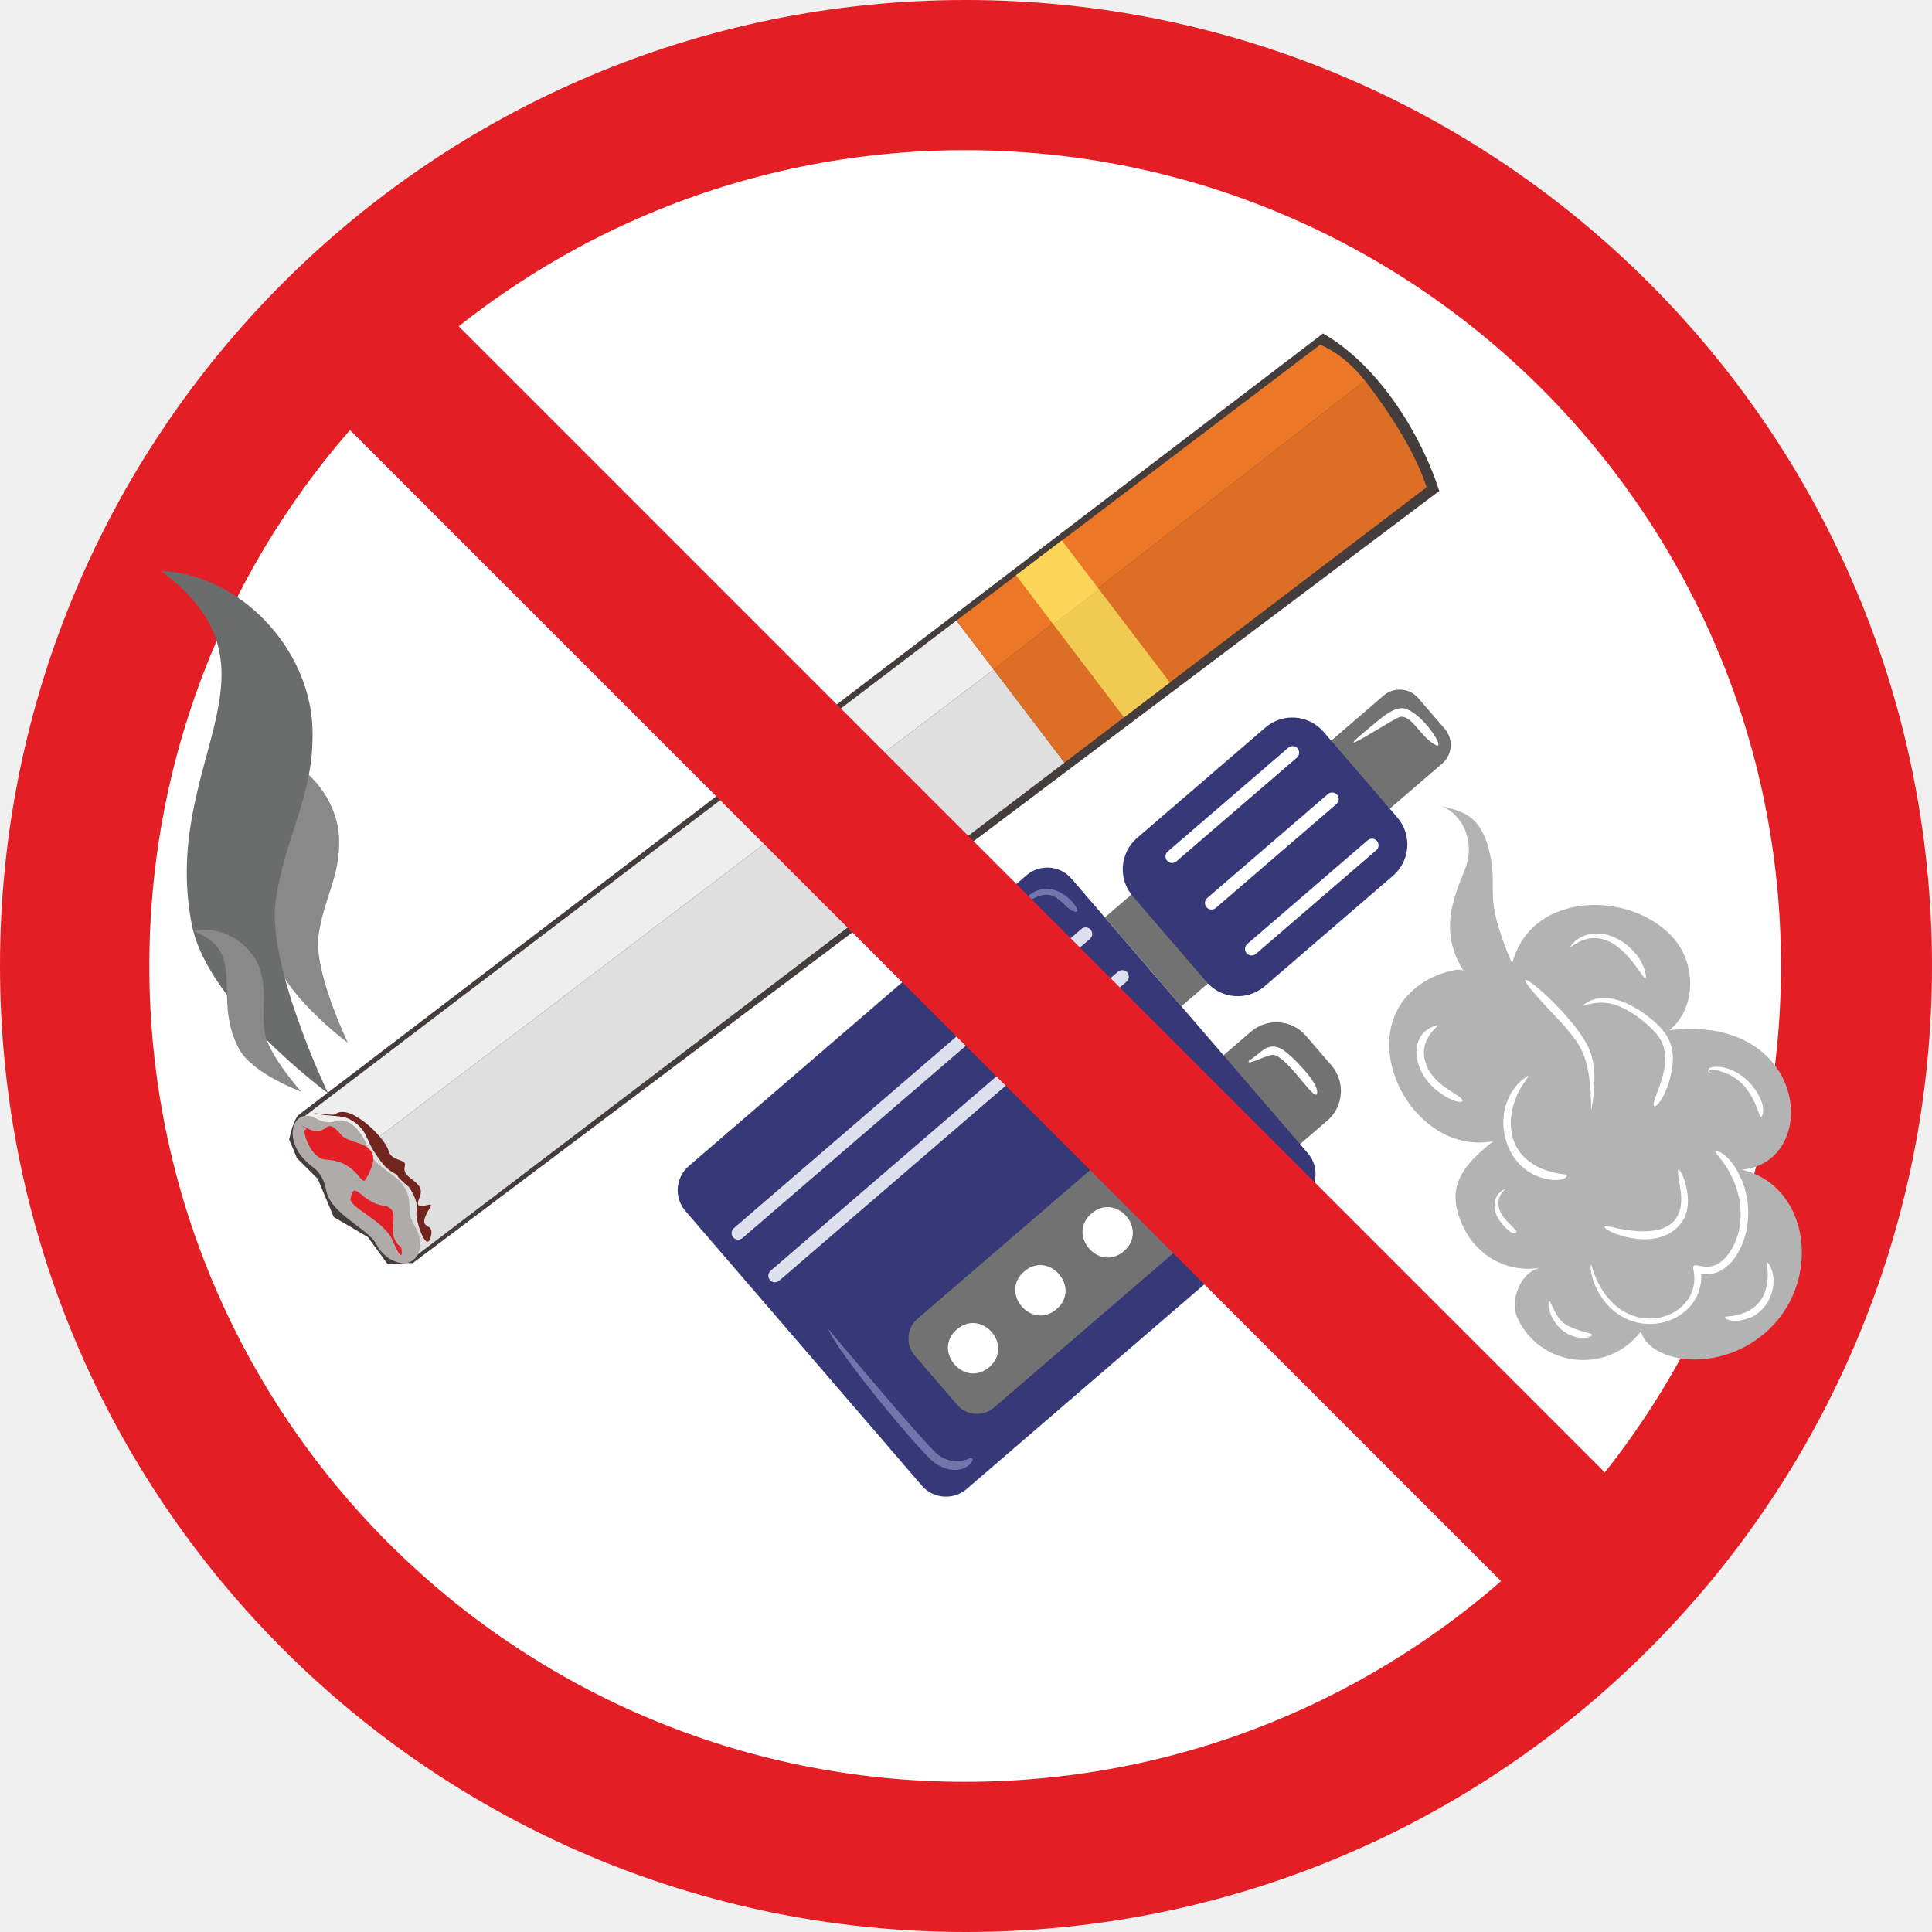
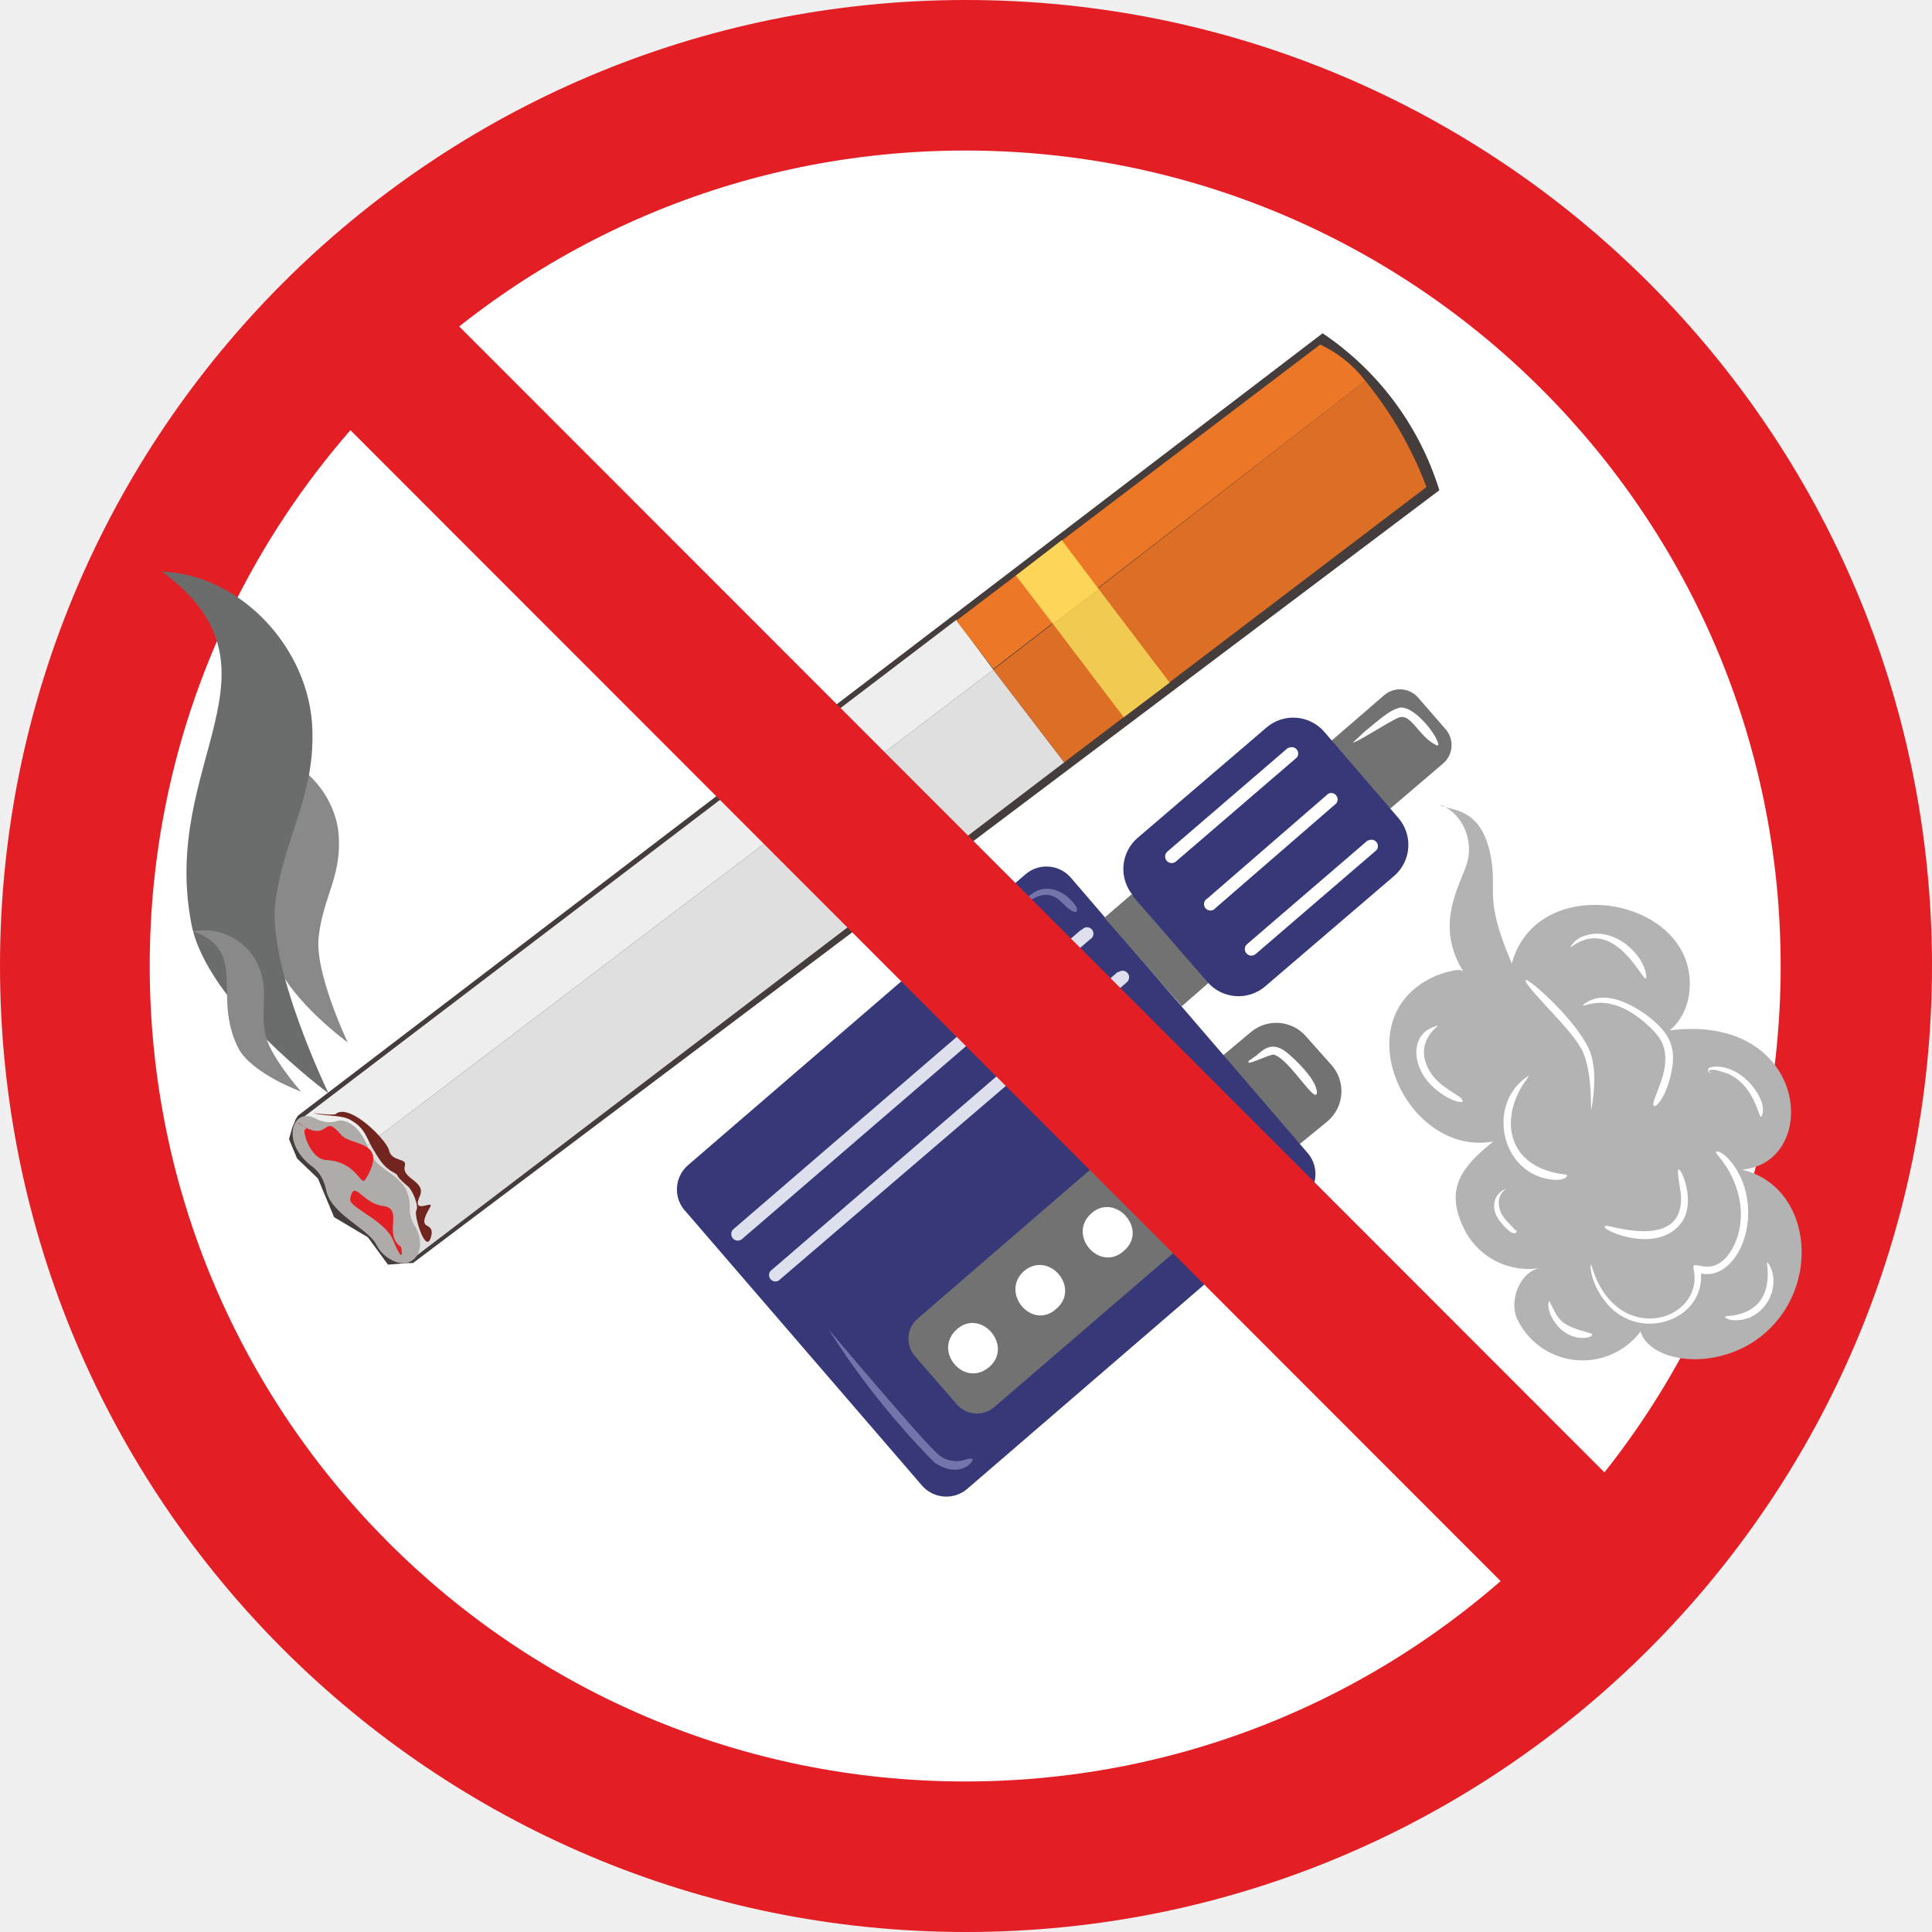
<svg xmlns="http://www.w3.org/2000/svg" width="240" height="240" fill="none">
-   <path fill="#E31F25" fill-rule="evenodd" d="M120 240c66.274 0 120-53.726 120-120C240 53.725 186.274 0 120 0S0 53.725 0 120c0 66.274 53.726 120 120 120" clip-rule="evenodd" />
-   <path fill="#fff" fill-rule="evenodd" d="M119.895 221.343c55.97 0 101.344-45.373 101.344-101.343S175.865 18.656 119.895 18.656C63.924 18.656 18.551 64.029 18.551 120s45.373 101.343 101.344 101.343" clip-rule="evenodd" />
-   <path fill="#453C3C" d="m164.346 41.427-127.36 97.157-.313.534-.402 1.031-.355 1.369.97 2.35 2.585 2.571 1.988 4.749 4.217 2.465 2.502 3.422 2.389-.191.694.032 127.531-95.928c-2.108-6.638-7.339-15.508-14.446-19.562" />
-   <path fill="#EEE" d="m118.809 77.09-81.423 61.914 4.624 6.077 81.423-61.915z" />
-   <path fill="#DFDFE0" d="m42.01 145.08 8.803 11.575 81.419-61.916-8.799-11.573z" />
-   <path fill="#EB7727" d="m164.004 42.811-45.195 34.28 4.623 6.075 46.119-35.886c-1.189-1.488-2.972-3.33-5.547-4.469" />
-   <path fill="#DD6E26" d="m123.433 83.166 8.799 11.573 44.982-34.208c-1.206-3.799-4.092-8.68-7.663-13.251z" />
-   <path fill="#F1CA52" d="m130.829 77.537 8.803 11.574 5.694-4.331-8.799-11.573z" />
-   <path fill="#FDD659" d="m131.904 67.13-5.697 4.326 4.621 6.081 5.699-4.33z" />
-   <path fill="#AEABA9" d="M50.862 150.136c-.026.777.286 1.563.728 2.29.907 1.498.778 3.613-.545 4.283-1.374.69-3.443-.457-4.248-2.067-1.05-2.091-5.729-3.764-6.286-6.821-.198-1.08-.703-2.163-1.619-2.827-4.21-3.037-2.568-7.743.45-6.022.757.432 1.622.556 2.32.306 1.153-.424 3.027.31 4.204 3.708.996 2.88 5.148 2.731 4.996 7.15" />
-   <path fill="#898989" d="M31.59 93.274c5.542.234 10.382 5.435 10.538 10.98.13 4.712-1.965 7.453-2.566 12.031-.58 4.441 3.648 13.252 3.648 13.252s-8.364-6.137-9.455-11.684c-2.228-11.32 7.178-17.696-2.166-24.579" />
-   <path fill="#6B6C6C" d="M19.959 70.912c9.92.419 18.583 9.727 18.861 19.65.233 8.434-3.517 13.34-4.592 21.534-1.038 7.947 6.528 23.716 6.528 23.716s-14.969-10.983-16.922-20.911c-3.987-20.26 12.846-31.671-3.875-43.99" />
-   <path fill="#898989" d="M23.989 115.666c3.402-.834 7.252 1.468 8.322 4.803.908 2.834.12 4.865.561 7.746.43 2.795 4.544 7.394 4.544 7.394s-6.151-2.25-7.79-5.421c-3.342-6.472 1.239-11.994-5.637-14.522" />
-   <path fill="#E31F25" fill-rule="evenodd" d="M37.084 139.52c4.085 2.804 2.809-1.502 5.318 1.474 1.18 1.4 5.91.573 3.051 5.463-.622 1.066-.972-2.192-4.913-2.398-2.07-.108-3.005-3.753-2.64-3.722.51.043-.371-.511-.816-.817M43.549 148.906c.404-2.534 1.361.487 4.038.857 2.737.378-.09 3.409 2.21 5.162.132.1.465 2.666-1.072-.917-1.016-2.367-5.352-4.004-5.176-5.102" clip-rule="evenodd" />
-   <path fill="#72241E" fill-rule="evenodd" d="M39.08 138.29c1.762.451 3.366.175 4.466.803 2.014 1.148 1.934 2.442 2.865 3.869.783 1.199 1.43 2.182 2.55 2.774.862.456-.25-.015 1.724 1.624.486.403 1.406 2.486 1.098 2.989-.404.658 1.234 5.903 1.784 3.054.341-1.772-2.012-.327-.142-3.398.696-1.144-2.279.992-1.308-1.262.905-2.104-2.328-2.194-1.826-3.897.286-.968-1.657-.437-2.058-1.967-.388-1.482-4.597-5.725-6.462-4.552-.046.387-3.133-.151-2.692-.037" clip-rule="evenodd" />
-   <path fill="#B3B3B4" d="M178.968 100.085c2.747 1.053 4.006 4.209 3.317 6.969-.656 2.631-4.235 7.692-.443 13.609-.392-.611-2.905.301-3.409.519-11.869 5.139-3.761 22.645 7.071 20.579-4.083 3.22-6.007 5.927-3.707 10.691 1.779 3.686 5.569 5.727 9.635 5.027-2.607.449-3.886 4.113-2.939 6.211 2.79 6.191 11.286 7.127 15.352 1.675.898 3.539 8.146 5.118 13.969 1.31 8.827-5.774 7.611-19.25-1.442-21.378 9.932-.901 8.33-19.453-9.032-17.306 3.134-2.423 3.386-7.46 1.119-10.707-4.584-6.565-18.15-7.167-20.614 2.438-3.886-9.114-1.545-8.772-2.885-14.175-1.24-5.003-4.371-4.84-5.992-5.462" />
-   <path fill="#fff" d="M194.419 145.892c-6.722-.758-8.005-5.973-5.665-10.466.414-.795 1.458-2.044.971-1.73-4.941 3.19-3.523 11.852 2.742 12.83 1.926.301 2.548-.566 1.952-.634M211.33 158.232c4.186.838 7.507-6.065 4.935-11.864-1.534-3.461-3.697-3.791-3.013-3.005 3.841 4.417 3.621 9.707 1.317 12.599-2.278 2.86-4.534.159-4.202 1.774 1.328 6.46-9.622 9.759-12.666-.52-.192-.647-.334 1.794 1.453 4.228 4.104 5.587 12.516 2.799 12.176-3.212M197.71 137.706c.407-2.157.606-5.074-.192-7.128-1.942-4.99-12.86-13.518-5.549-5.661 1.988 2.138 3.559 3.653 4.495 5.52 1.531 3.054 1.054 8.269 1.246 7.269M207.601 133.337c.751-3.501-.531-5.339-3.171-7.292-2.387-1.765-5.525-2.995-7.731-1.199-.546.444 1.375-.733 3.684-.105 2.181.593 5.101 2.96 5.914 4.438 1.585 2.885-.601 6.365-.859 7.859-.2 1.157 1.444-.345 2.163-3.701M181.58 136.506c-.673-.744-3.278-1.676-4.29-3.965-1.681-3.806 2.525-5.609 1.01-5.125-3.43 1.089-2.938 5.71.397 8.217 1.996 1.5 3.415 1.46 2.883.873M197.473 165.632c-3.662-.947-3.772-1.558-4.9-3.897-.18-.373-.452.559.175 1.812 1.941 3.882 6.149 2.454 4.725 2.085M188.315 152.855c-.642-.783-1.71-1.485-2.056-2.632-.587-1.951 1.217-2.719.692-2.506-1.327.542-1.889 2.395-.519 4.112 1.654 2.069 2.1 1.29 1.883 1.026M218.923 138.533c.682-1.856-2.2-6.022-5.736-6.017-1.468.002-.927.815-.694.804.152-.006-.472-.292.077-.449.395-.066 1.529.29 2.095.548 3.77 1.722 3.786 6.401 4.258 5.114M204.456 121.199c-.277-2.659-3.937-6.136-7.472-5.023-1.463.46-2.044 1.625-1.867 1.49 5.847-4.475 9.587 5.898 9.339 3.533M217.274 163.742c1.515-.547 2.895-2.202 3.031-4.324.116-1.829-.873-2.916-.812-2.481.611 4.37-1.571 6.372-4.957 6.603-.768.052.427 1.037 2.738.202" />
-   <path fill="#fff" d="M209.005 151.688c1.414-2.144.265-5.458-.327-6.275-.577-.794.051 1.895.14 2.87.626 6.886-8.207 4.161-9.012 4.065-2.574-.307 6.014 4.169 9.199-.66" />
-   <path fill="#727272" d="m162.24 128.682 3.156 3.667a4.864 4.864 0 0 1-.513 6.86l-4.834 4.161-9.503-11.038 4.833-4.162a4.866 4.866 0 0 1 6.861.512" />
-   <path fill="#363878" d="m85.144 150.434 29.365 34.11a3.96 3.96 0 0 0 5.582.417l41.957-36.121a3.96 3.96 0 0 0 .418-5.582l-29.366-34.11a3.96 3.96 0 0 0-5.582-.418l-41.957 36.121a3.96 3.96 0 0 0-.418 5.583" />
-   <path fill="#DEE0ED" d="m138.892 120.698-43.188 37.181a.816.816 0 0 0 1.064 1.236l43.189-37.181a.816.816 0 0 0-1.065-1.236M134.332 115.4l-43.189 37.182a.816.816 0 0 0 1.064 1.236l43.189-37.182a.814.814 0 1 0-1.064-1.236" />
-   <path fill="#727272" d="m145.768 106.631 9.503 11.038-8.52 7.336-9.503-11.039zM163.727 93.423l7.274 8.451 8.157-7.022a3.05 3.05 0 0 0 .322-4.304l-3.294-3.825a3.05 3.05 0 0 0-4.303-.322z" />
-   <path fill="#363878" d="m140.713 111.333 9.157 10.637a5.133 5.133 0 0 0 7.238.541l15.934-13.719a5.13 5.13 0 0 0 .541-7.237l-9.158-10.637a5.13 5.13 0 0 0-7.237-.541l-15.934 13.718a5.133 5.133 0 0 0-.541 7.238" />
-   <path fill="#727272" d="m113.646 168.411 5.24 6.086a3.266 3.266 0 0 0 4.607.345l29.356-25.273a3.266 3.266 0 0 0 .344-4.607l-5.24-6.087a3.265 3.265 0 0 0-4.607-.344l-29.356 25.272a3.267 3.267 0 0 0-.344 4.608" />
-   <path fill="#fff" d="M143.948 143.549c-3.093 2.663.93 7.345 4.028 4.679 3.093-2.663-.931-7.345-4.028-4.679M135.587 150.747c-3.093 2.663.93 7.345 4.027 4.679 3.093-2.663-.93-7.345-4.027-4.679M127.225 157.947c-3.093 2.662.93 7.344 4.027 4.678 3.093-2.663-.93-7.345-4.027-4.678M118.864 165.145c-3.093 2.662.93 7.345 4.027 4.678 3.092-2.662-.93-7.345-4.027-4.678M169.925 104.364l-14.995 12.909a.816.816 0 0 0 1.065 1.236l14.994-12.909a.816.816 0 0 0-1.064-1.236M164.983 98.623l-14.995 12.909a.816.816 0 1 0 1.064 1.236l14.994-12.909a.816.816 0 0 0-1.063-1.236M160.04 92.882l-14.995 12.909a.816.816 0 0 0 1.064 1.236l14.995-12.91a.815.815 0 0 0-1.064-1.235" />
-   <path fill="#7275A9" d="M102.899 165.112c-.017-.053 12.161 14.526 13.673 15.633 1.119.819 2.502.995 3.775.448.274-.119.425-.083.464.035.169.505-1.705 2.518-4.704.493-1.644-1.111-12.343-14.037-13.208-16.609M126.138 113.108c-.058-.173 1.526-1.796 1.88-2.044 2.725-1.911 5.453.877 5.785 1.872.07.21.034.34-.132.329-1.744-.107-2.375-4.076-6.447-.861-.766.604-1.063.775-1.086.704" />
-   <path fill="#fff" d="M155.104 131.919q-.016-.044.036-.134c.019-.034.778-.547.956-.699 1.007-.864 1.988-1.728 3.654-.398.999.799 3.322 3.104 3.792 4.511q.076.229.083.422c.051 1.921-3.452-4.164-5.387-4.587-.574-.127-3.03 1.199-3.134.885M168.139 92.211c-.028-.083.358-.466 1.384-1.313 2.258-1.864 3.153-2.728 4.387-2.91 1.743-.256 4.353 3.093 4.738 4.248.112.337.036.487-.305.308-1.954-1.023-2.98-3.814-4.452-3.474-.661.152-5.657 3.426-5.752 3.141" />
-   <path fill="#E31F25" fill-rule="evenodd" d="m32.894 42.835 160.625 160.624 13.192-13.191L46.086 29.643z" clip-rule="evenodd" />
+   <path fill="#E31F25" fill-rule="evenodd" d="M120 240a120 120 0 1 0 0-240 120 120 0 0 0 0 240" clip-rule="evenodd" />
+   <path fill="#fff" fill-rule="evenodd" d="M119.9 221.3a101.3 101.3 0 1 0 0-202.6 101.3 101.3 0 0 0 0 202.6" clip-rule="evenodd" />
+   <path fill="#453C3C" d="M164.3 41.4 37 138.6l-.3.5-.4 1-.4 1.4 1 2.4 2.6 2.5 2 4.8 4.2 2.5 2.5 3.4 2.4-.2h.7l127.5-96a36.5 36.5 0 0 0-14.5-19.5" />
+   <path fill="#EEE" d="m118.8 77-81.4 62 4.6 6 81.4-61.8z" />
+   <path fill="#DFDFE0" d="m42 145 8.8 11.7 81.4-62-8.8-11.5z" />
+   <path fill="#EB7727" d="m164 42.8-45.2 34.3 4.6 6 46.2-35.8a15 15 0 0 0-5.6-4.5" />
+   <path fill="#DD6E26" d="m123.4 83.2 8.8 11.5 45-34.2a47 47 0 0 0-7.6-13.2z" />
+   <path fill="#F1CA52" d="m130.8 77.5 8.8 11.6 5.7-4.3-8.8-11.6z" />
+   <path fill="#FDD659" d="m131.9 67.1-5.7 4.4 4.6 6 5.7-4.3z" />
+   <path fill="#AEABA9" d="M50.9 150.1c0 .8.2 1.6.7 2.3.9 1.5.8 3.6-.6 4.3-1.3.7-3.4-.4-4.2-2-1-2.1-5.7-3.8-6.3-6.9-.2-1-.7-2.1-1.6-2.8-4.2-3-2.6-7.7.4-6 .8.4 1.7.5 2.4.3 1.1-.4 3 .3 4.2 3.7 1 2.9 5.1 2.7 5 7.1" />
+   <path fill="#898989" d="M31.6 93.3c5.5.2 10.4 5.4 10.5 11 .2 4.7-2 7.4-2.5 12-.6 4.4 3.6 13.2 3.6 13.2s-8.4-6.1-9.4-11.6c-2.3-11.4 7.1-17.7-2.2-24.6" />
+   <path fill="#6B6C6C" d="M20 71c9.9.3 18.5 9.6 18.8 19.6.3 8.4-3.5 13.3-4.6 21.5-1 8 6.6 23.7 6.6 23.7s-15-11-17-20.9c-4-20.3 12.9-31.7-3.8-44" />
+   <path fill="#898989" d="M24 115.7a7.3 7.3 0 0 1 8.3 4.8c1 2.8.1 4.8.6 7.7.4 2.8 4.5 7.4 4.5 7.4s-6.1-2.2-7.8-5.4c-3.3-6.5 1.3-12-5.6-14.5" />
+   <path fill="#E31F25" fill-rule="evenodd" d="M37 139.5c4.2 2.8 2.9-1.5 5.4 1.5 1.2 1.4 6 .6 3 5.5-.6 1-1-2.2-4.9-2.4-2-.1-3-3.8-2.6-3.8.5 0-.4-.5-.8-.8m6.4 9.4c.5-2.5 1.4.5 4 .9 2.8.3 0 3.4 2.3 5.1.1.1.5 2.7-1-.9-1-2.4-5.4-4-5.3-5" clip-rule="evenodd" />
+   <path fill="#72241E" fill-rule="evenodd" d="M39 138.3c1.8.4 3.4.2 4.5.8 2 1.1 2 2.4 3 3.9.7 1.2 1.3 2.1 2.5 2.7.8.5-.3 0 1.7 1.7.5.4 1.4 2.4 1 3-.3.6 1.3 5.9 1.9 3 .3-1.8-2-.3-.2-3.4.7-1.1-2.3 1-1.3-1.3 1-2-2.3-2.2-1.8-3.9.3-1-1.7-.4-2-2-.5-1.4-4.7-5.6-6.5-4.5 0 .4-3.2-.1-2.7 0" clip-rule="evenodd" />
+   <path fill="#B3B3B4" d="M179 100c2.7 1.1 4 4.3 3.3 7-.7 2.7-4.3 7.7-.5 13.7-.4-.6-2.9.3-3.4.5-11.8 5.1-3.7 22.6 7.1 20.6-4 3.2-6 5.9-3.7 10.7a8.9 8.9 0 0 0 9.6 5c-2.6.4-3.9 4-3 6.2a9 9 0 0 0 15.4 1.7c1 3.5 8.2 5 14 1.3 8.8-5.8 7.6-19.3-1.4-21.4 9.9-.9 8.3-19.5-9-17.3 3-2.4 3.3-7.5 1-10.7-4.5-6.6-18-7.2-20.6 2.4-3.8-9-1.5-8.7-2.8-14.2-1.3-5-4.4-4.8-6-5.4" />
+   <path fill="#fff" d="M194.4 145.9c-6.7-.8-8-6-5.6-10.5.4-.8 1.4-2 1-1.7-5 3.2-3.6 11.8 2.7 12.8 1.9.3 2.5-.5 2-.6m16.8 12.3c4.2.9 7.5-6 5-11.8-1.6-3.5-3.7-3.8-3-3 3.8 4.4 3.6 9.7 1.3 12.6-2.3 2.8-4.6.1-4.2 1.7 1.3 6.5-9.7 9.8-12.7-.5-.2-.6-.3 1.8 1.5 4.2 4 5.6 12.5 2.8 12.1-3.2m-13.6-20.5c.4-2.2.6-5-.2-7.1-2-5-12.8-13.5-5.5-5.7 2 2.2 3.5 3.7 4.5 5.5 1.5 3 1 8.3 1.2 7.3m9.9-4.4c.8-3.5-.5-5.3-3.2-7.3-2.4-1.7-5.5-3-7.7-1.2-.5.5 1.4-.7 3.7 0 2.2.5 5 2.9 5.9 4.4 1.6 2.9-.6 6.3-.9 7.8-.2 1.2 1.5-.3 2.2-3.7m-26 3.2c-.7-.7-3.3-1.7-4.3-4-1.7-3.8 2.5-5.6 1-5-3.4 1-3 5.6.4 8.1 2 1.5 3.4 1.5 2.9 1m15.9 29c-3.7-1-3.8-1.5-5-3.9-.1-.3-.4.6.2 1.8 2 4 6.2 2.5 4.8 2.1m-9.2-12.7c-.6-.8-1.7-1.5-2-2.7-.6-2 1.2-2.7.7-2.5-1.4.6-2 2.4-.6 4.1 1.7 2.1 2.1 1.3 2 1m30.5-14.3c.7-1.8-2.2-6-5.7-6-1.5 0-1 .8-.7.8.1 0-.5-.3 0-.4.5-.1 1.6.3 2.2.5 3.7 1.7 3.8 6.4 4.2 5.1m-14.4-17.3c-.3-2.7-4-6.1-7.5-5-1.5.4-2 1.6-1.9 1.5 5.9-4.5 9.6 5.9 9.4 3.5m12.8 42.5a5 5 0 0 0 3-4.3c.1-1.8-.9-2.9-.8-2.5.6 4.4-1.6 6.4-5 6.6-.7 0 .5 1 2.8.2" />
+   <path fill="#fff" d="M209 151.7c1.4-2.2.3-5.5-.3-6.3-.6-.8 0 2 .1 2.9.6 6.9-8.2 4.1-9 4-2.6-.3 6 4.2 9.2-.6" />
+   <path fill="#727272" d="m162.2 128.7 3.2 3.6a4.9 4.9 0 0 1-.5 7l-4.9 4-9.5-11 4.9-4.1a4.9 4.9 0 0 1 6.8.5" />
+   <path fill="#363878" d="m85.1 150.4 29.4 34.1a4 4 0 0 0 5.6.5l42-36.2a4 4 0 0 0 .4-5.5L133 109a4 4 0 0 0-5.6-.4l-42 36.2a4 4 0 0 0-.4 5.5" />
+   <path fill="#DEE0ED" d="m138.9 120.7-43.2 37.2a.8.8 0 0 0 1 1.2L140 122a.8.8 0 0 0-1.1-1.2m-4.6-5.3-43.2 37.2a.8.8 0 0 0 1.1 1.2l43.2-37.2a.8.8 0 1 0-1-1.2" />
+   <path fill="#727272" d="m145.8 106.6 9.5 11-8.5 7.4-9.6-11zm18-13.2 7.2 8.5 8.2-7a3 3 0 0 0 .3-4.4l-3.3-3.8a3 3 0 0 0-4.3-.3z" />
+   <path fill="#363878" d="M140.7 111.3 150 122a5.1 5.1 0 0 0 7.2.5l16-13.7a5.1 5.1 0 0 0 .5-7.2l-9.2-10.7a5.1 5.1 0 0 0-7.2-.5l-16 13.7a5.1 5.1 0 0 0-.5 7.2" />
+   <path fill="#727272" d="m113.6 168.4 5.3 6.1a3.3 3.3 0 0 0 4.6.3l29.3-25.2a3.3 3.3 0 0 0 .4-4.6l-5.2-6.1a3.3 3.3 0 0 0-4.7-.4L114 163.8a3.3 3.3 0 0 0-.4 4.6" />
+   <path fill="#fff" d="M144 143.5c-3.1 2.7.9 7.4 4 4.7 3-2.6-1-7.3-4-4.7m-8.4 7.2c-3.1 2.7 1 7.4 4 4.7 3.1-2.6-1-7.3-4-4.7m-8.4 7.2c-3 2.7 1 7.4 4 4.7 3.1-2.6-.9-7.3-4-4.7m-8.3 7.2c-3.1 2.7.9 7.4 4 4.7 3-2.6-1-7.3-4-4.7m51-60.7-15 12.9a.8.8 0 0 0 1.1 1.2l15-12.9a.8.8 0 0 0-1-1.2m-5-5.8-15 13a.8.8 0 1 0 1 1.2l15-13a.8.8 0 0 0-1-1.2m-5-5.7-15 12.9a.8.8 0 0 0 1.1 1.2l15-12.9a.8.8 0 0 0-1-1.2" />
+   <path fill="#7275A9" d="M102.9 165.1s12.2 14.5 13.7 15.6c1 .9 2.5 1 3.7.5h.5c.2.5-1.7 2.5-4.7.5a99 99 0 0 1-13.2-16.6m23.2-52c0-.2 1.6-1.8 2-2 2.6-2 5.4.8 5.7 1.8l-.1.4c-1.8-.1-2.4-4.1-6.5-.9l-1 .7" />
+   <path fill="#fff" d="M155.1 132v-.2l1-.7c1-.9 2-1.7 3.7-.4 1 .8 3.3 3 3.7 4.5l.1.4c0 2-3.4-4.1-5.4-4.6-.5 0-3 1.2-3.1 1m13-39.8 1.4-1.3c2.3-1.9 3.2-2.7 4.4-3 1.8-.2 4.4 3.2 4.7 4.3.2.4 0 .5-.3.3-2-1-3-3.8-4.4-3.4-.7.1-5.7 3.4-5.8 3.1" />
+   <path fill="#E31F25" fill-rule="evenodd" d="m32.9 42.8 160.6 160.7 13.2-13.2L46.1 29.6z" clip-rule="evenodd" />
</svg>
